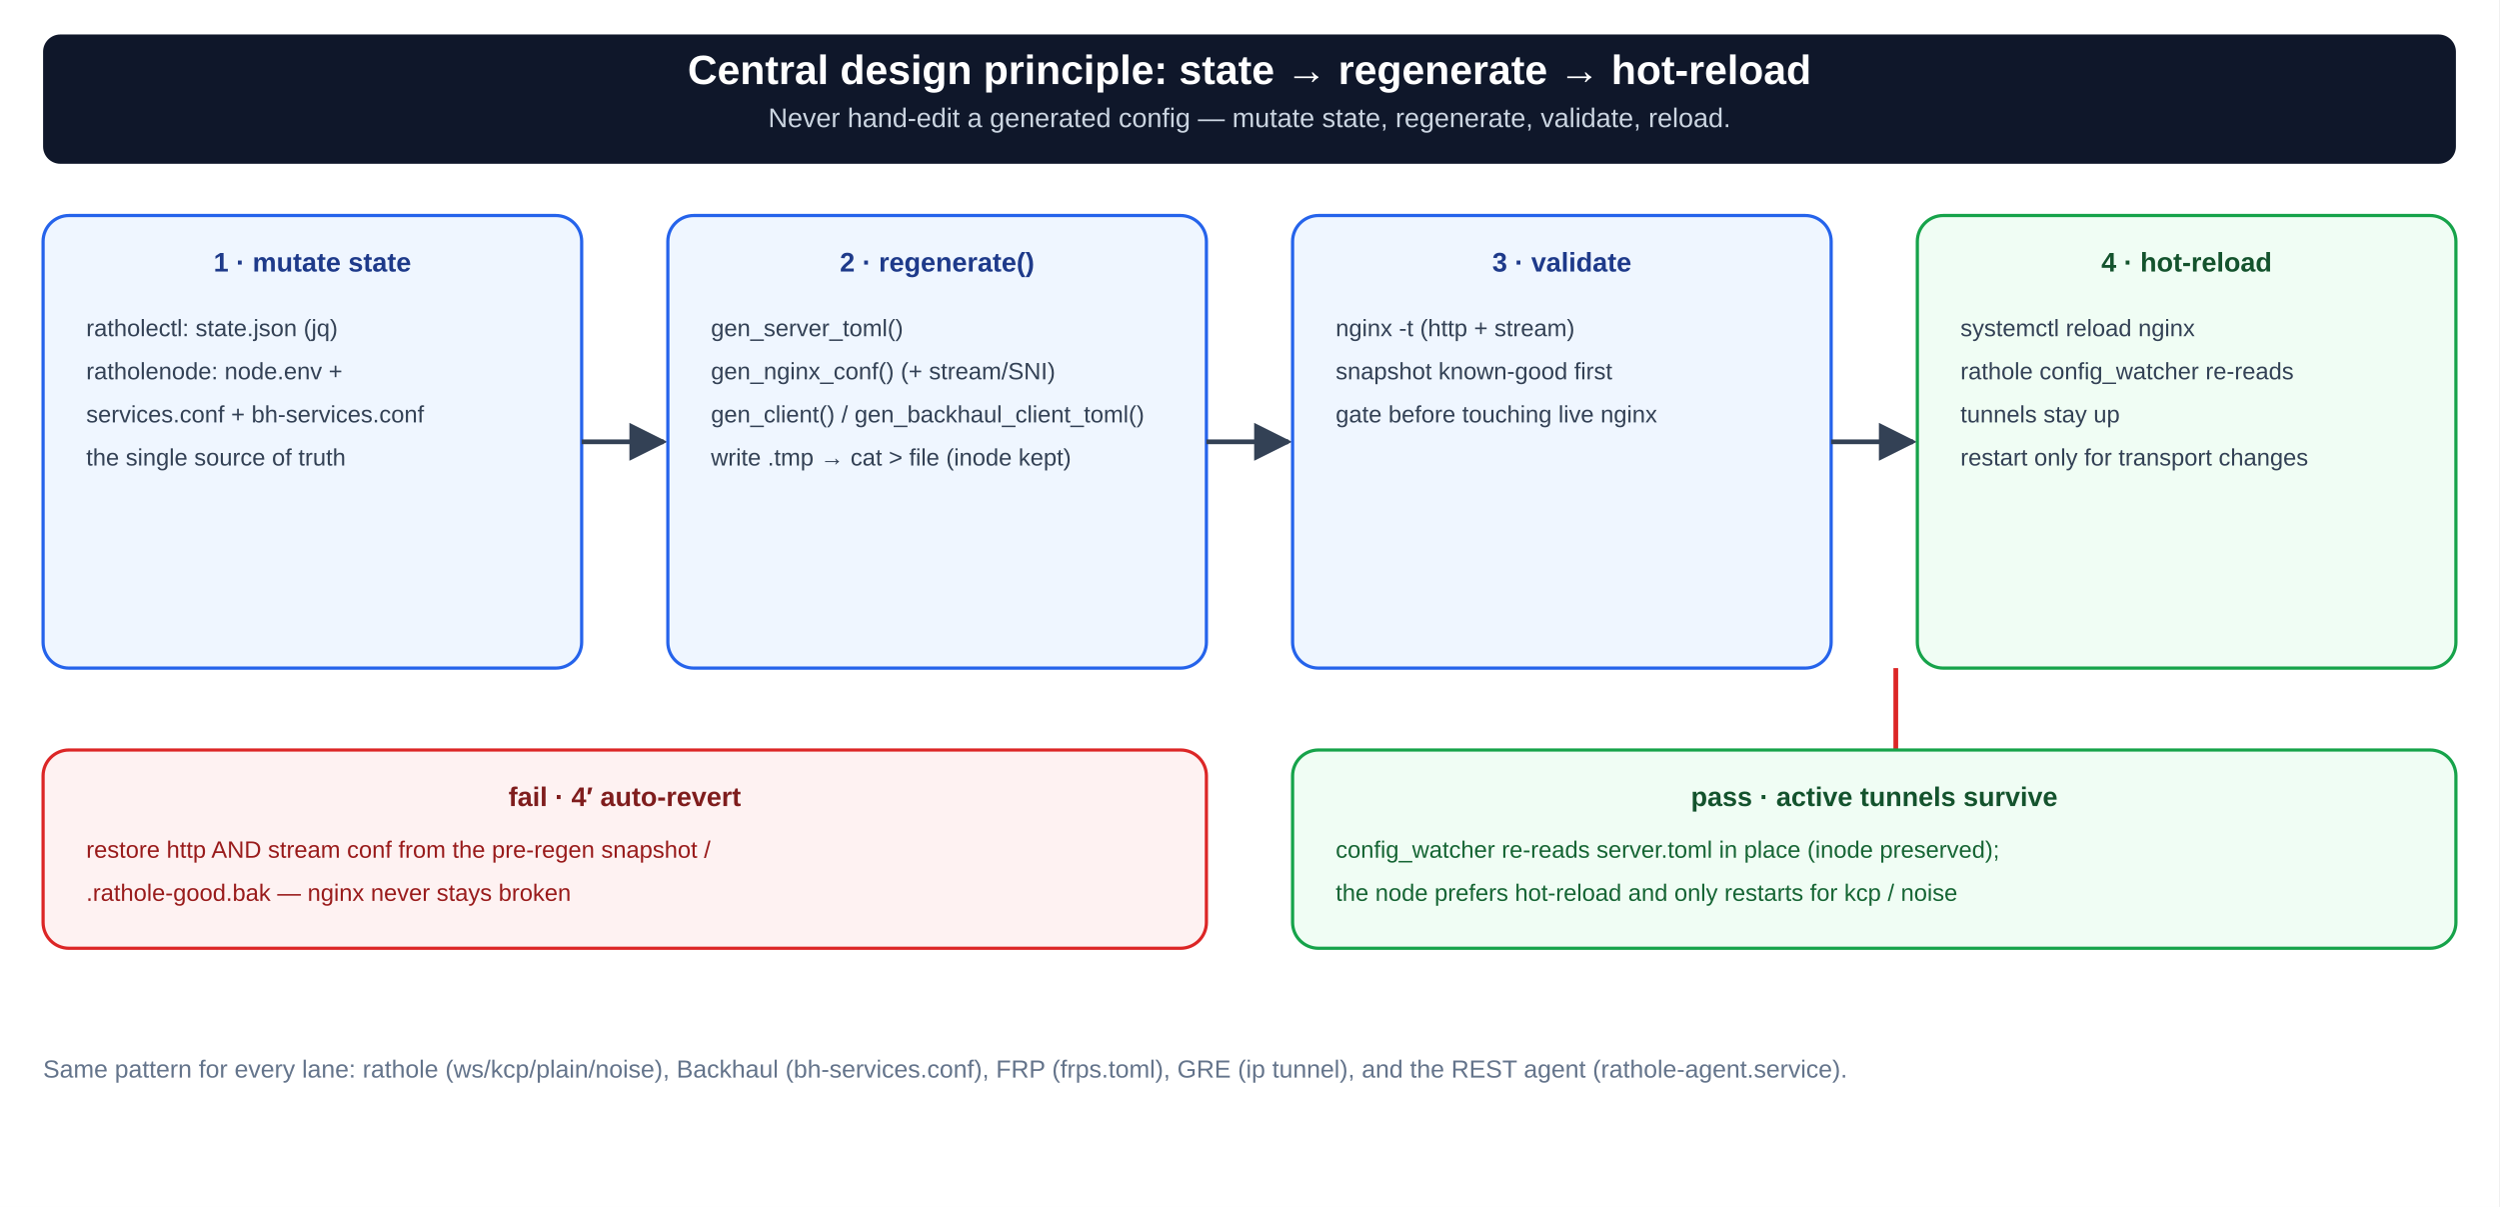
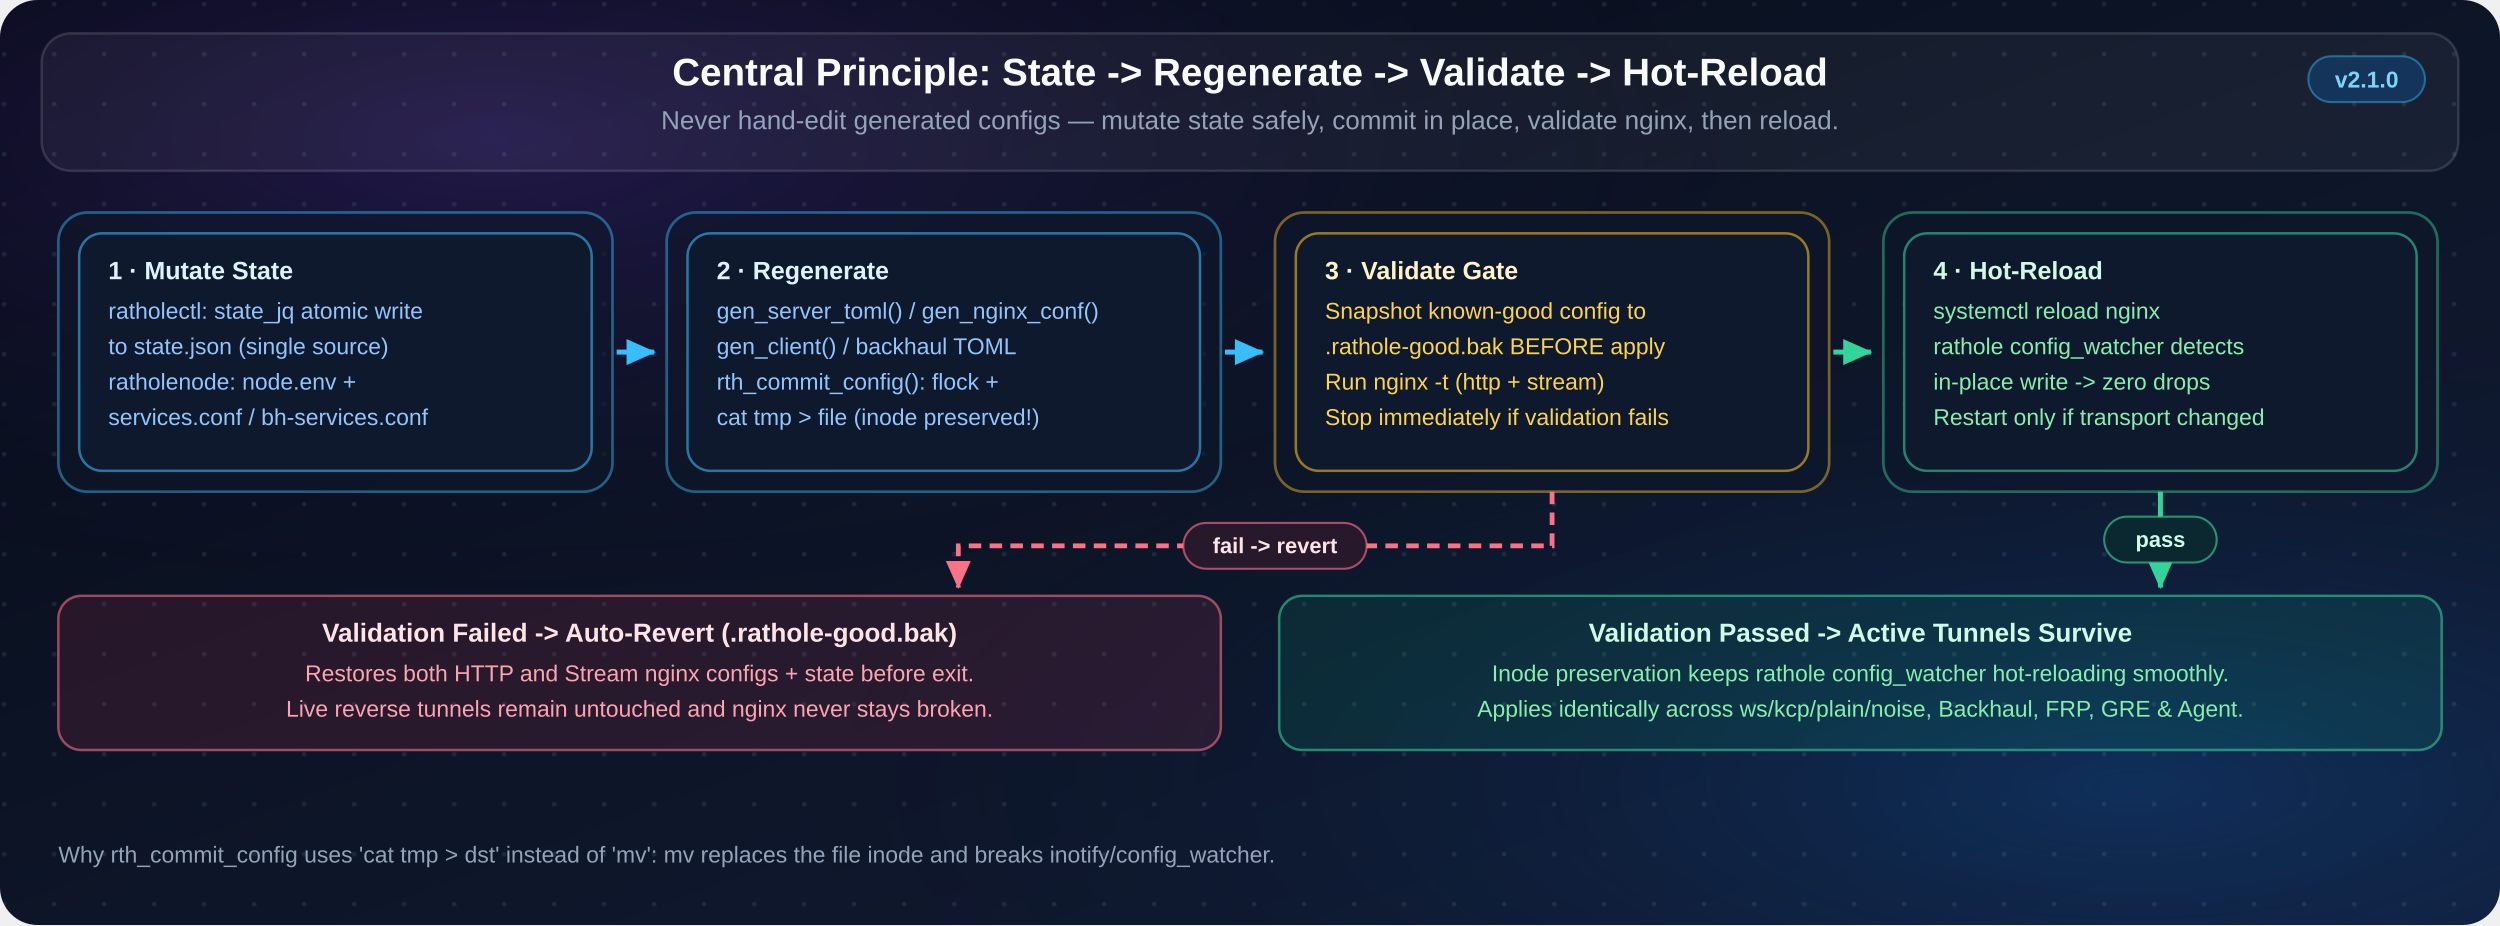
- <svg xmlns="http://www.w3.org/2000/svg" viewBox="0 0 1160 560" font-family="Segoe UI, Arial, sans-serif">
+ <svg xmlns="http://www.w3.org/2000/svg" viewBox="0 0 1200 444" width="1200" height="444" font-family="Segoe UI, system-ui, -apple-system, Arial, sans-serif">
  <defs>
-     <marker id="arr" viewBox="0 0 10 10" refX="9" refY="5" markerWidth="8" markerHeight="8" orient="auto-start-reverse">
-       <path d="M0,0 L10,5 L0,10 z" fill="#334155" />
+     <linearGradient id="bgGrad" x1="0%" y1="0%" x2="100%" y2="100%">
+       <stop offset="0%" stop-color="#060b16" />
+       <stop offset="52%" stop-color="#0d1528" />
+       <stop offset="100%" stop-color="#121c36" />
+     </linearGradient>
+     <radialGradient id="orbA" cx="20%" cy="15%" r="55%">
+       <stop offset="0%" stop-color="rgba(124,58,237,0.22)" />
+       <stop offset="100%" stop-color="rgba(0,0,0,0)" />
+     </radialGradient>
+     <radialGradient id="orbB" cx="85%" cy="85%" r="55%">
+       <stop offset="0%" stop-color="rgba(10,132,255,0.20)" />
+       <stop offset="100%" stop-color="rgba(0,0,0,0)" />
+     </radialGradient>
+     <pattern id="dotGrid" width="24" height="24" patternUnits="userSpaceOnUse">
+       <circle cx="2" cy="2" r="1.15" fill="rgba(148,163,184,0.13)" />
+     </pattern>
+     <marker id="arr" viewBox="0 0 10 10" refX="8.5" refY="5" markerWidth="6.5" markerHeight="6.5" orient="auto">
+       <path d="M0,1 L9,5 L0,9 z" fill="#38bdf8" />
    </marker>
-     <marker id="arrU" viewBox="0 0 10 10" refX="9" refY="5" markerWidth="8" markerHeight="8" orient="auto-start-reverse">
-       <path d="M0,0 L10,5 L0,10 z" fill="#9333ea" />
+     <marker id="arrV" viewBox="0 0 10 10" refX="8.5" refY="5" markerWidth="6.5" markerHeight="6.5" orient="auto">
+       <path d="M0,1 L9,5 L0,9 z" fill="#a78bfa" />
    </marker>
-     <marker id="arrB" viewBox="0 0 10 10" refX="9" refY="5" markerWidth="8" markerHeight="8" orient="auto-start-reverse">
-       <path d="M0,0 L10,5 L0,10 z" fill="#0284c7" />
+     <marker id="arrG" viewBox="0 0 10 10" refX="8.5" refY="5" markerWidth="6.5" markerHeight="6.5" orient="auto">
+       <path d="M0,1 L9,5 L0,9 z" fill="#34d399" />
+     </marker>
+     <marker id="arrR" viewBox="0 0 10 10" refX="8.5" refY="5" markerWidth="6.5" markerHeight="6.5" orient="auto">
+       <path d="M0,1 L9,5 L0,9 z" fill="#fb7185" />
+     </marker>
+     <marker id="arrN" viewBox="0 0 10 10" refX="8.5" refY="5" markerWidth="6.5" markerHeight="6.5" orient="auto">
+       <path d="M0,1 L9,5 L0,9 z" fill="#64748b" />
    </marker>
  </defs>
-   <rect x="0" y="0" width="1160" height="560" fill="#ffffff" />
-   <rect x="20" y="16" width="1120" height="60" rx="8" fill="#0f172a" />
-   <text x="580" y="39" text-anchor="middle" fill="#ffffff" font-size="19" font-weight="bold">Central design principle: state → regenerate → hot-reload</text>
-   <text x="580" y="59" text-anchor="middle" fill="#cbd5e1" font-size="12.5">Never hand-edit a generated config — mutate state, regenerate, validate, reload.</text>
-   <rect x="20" y="100" width="250" height="210" rx="12" fill="#eff6ff" stroke="#2563eb" stroke-width="1.5" />
-   <text x="145" y="126" text-anchor="middle" font-size="12.5" font-weight="bold" fill="#1e3a8a">1 · mutate state</text>
-   <text x="40" y="156" text-anchor="start" font-size="11" fill="#334155">ratholectl: state.json (jq)</text>
-   <text x="40" y="176" text-anchor="start" font-size="11" fill="#334155">ratholenode: node.env +</text>
-   <text x="40" y="196" text-anchor="start" font-size="11" fill="#334155">services.conf + bh-services.conf</text>
-   <text x="40" y="216" text-anchor="start" font-size="11" fill="#334155">the single source of truth</text>
-   <line x1="270" y1="205" x2="308" y2="205" stroke="#334155" stroke-width="2.2" marker-end="url(#arr)" />
-   <rect x="310" y="100" width="250" height="210" rx="12" fill="#eff6ff" stroke="#2563eb" stroke-width="1.5" />
-   <text x="435" y="126" text-anchor="middle" font-size="12.5" font-weight="bold" fill="#1e3a8a">2 · regenerate()</text>
-   <text x="330" y="156" text-anchor="start" font-size="11" fill="#334155">gen_server_toml()</text>
-   <text x="330" y="176" text-anchor="start" font-size="11" fill="#334155">gen_nginx_conf() (+ stream/SNI)</text>
-   <text x="330" y="196" text-anchor="start" font-size="11" fill="#334155">gen_client() / gen_backhaul_client_toml()</text>
-   <text x="330" y="216" text-anchor="start" font-size="11" fill="#334155">write .tmp → cat &gt; file (inode kept)</text>
-   <line x1="560" y1="205" x2="598" y2="205" stroke="#334155" stroke-width="2.2" marker-end="url(#arr)" />
-   <rect x="600" y="100" width="250" height="210" rx="12" fill="#eff6ff" stroke="#2563eb" stroke-width="1.5" />
-   <text x="725" y="126" text-anchor="middle" font-size="12.5" font-weight="bold" fill="#1e3a8a">3 · validate</text>
-   <text x="620" y="156" text-anchor="start" font-size="11" fill="#334155">nginx -t (http + stream)</text>
-   <text x="620" y="176" text-anchor="start" font-size="11" fill="#334155">snapshot known-good first</text>
-   <text x="620" y="196" text-anchor="start" font-size="11" fill="#334155">gate before touching live nginx</text>
-   <line x1="850" y1="205" x2="888" y2="205" stroke="#334155" stroke-width="2.2" marker-end="url(#arr)" />
-   <rect x="890" y="100" width="250" height="210" rx="12" fill="#f0fdf4" stroke="#16a34a" stroke-width="1.5" />
-   <text x="1015" y="126" text-anchor="middle" font-size="12.5" font-weight="bold" fill="#14532d">4 · hot-reload</text>
-   <text x="910" y="156" text-anchor="start" font-size="11" fill="#334155">systemctl reload nginx</text>
-   <text x="910" y="176" text-anchor="start" font-size="11" fill="#334155">rathole config_watcher re-reads</text>
-   <text x="910" y="196" text-anchor="start" font-size="11" fill="#334155">tunnels stay up</text>
-   <text x="910" y="216" text-anchor="start" font-size="11" fill="#334155">restart only for transport changes</text>
-   <line x1="880" y1="310" x2="880" y2="366" stroke="#dc2626" stroke-width="2.2" marker-end="url(#arr)" />
-   <rect x="20" y="348" width="540" height="92" rx="12" fill="#fef2f2" stroke="#dc2626" stroke-width="1.5" />
-   <text x="290" y="374" text-anchor="middle" font-size="12.5" font-weight="bold" fill="#7f1d1d">fail · 4′ auto-revert</text>
-   <text x="40" y="398" text-anchor="start" font-size="11" fill="#991b1b">restore http AND stream conf from the pre-regen snapshot /</text>
-   <text x="40" y="418" text-anchor="start" font-size="11" fill="#991b1b">.rathole-good.bak — nginx never stays broken</text>
-   <rect x="600" y="348" width="540" height="92" rx="12" fill="#f0fdf4" stroke="#16a34a" stroke-width="1.5" />
-   <text x="870" y="374" text-anchor="middle" font-size="12.5" font-weight="bold" fill="#14532d">pass · active tunnels survive</text>
-   <text x="620" y="398" text-anchor="start" font-size="11" fill="#166534">config_watcher re-reads server.toml in place (inode preserved);</text>
-   <text x="620" y="418" text-anchor="start" font-size="11" fill="#166534">the node prefers hot-reload and only restarts for kcp / noise</text>
-   <text x="20" y="500" text-anchor="start" font-size="11.5" fill="#64748b">Same pattern for every lane: rathole (ws/kcp/plain/noise), Backhaul (bh-services.conf), FRP (frps.toml), GRE (ip tunnel), and the REST agent (rathole-agent.service).</text>
+   <rect x="0" y="0" width="1200" height="444" rx="18" fill="url(#bgGrad)" />
+   <rect x="0" y="0" width="1200" height="444" rx="18" fill="url(#orbA)" />
+   <rect x="0" y="0" width="1200" height="444" rx="18" fill="url(#orbB)" />
+   <rect x="0" y="0" width="1200" height="444" rx="18" fill="url(#dotGrid)" />
+   <rect x="20" y="16" width="1160" height="66" rx="14" fill="rgba(255,255,255,0.05)" stroke="rgba(255,255,255,0.13)" stroke-width="1.2" />
+   <text x="600.0" y="41" text-anchor="middle" fill="#f8fafc" font-size="18.5" font-weight="700">Central Principle: State -&gt; Regenerate -&gt; Validate -&gt; Hot-Reload</text>
+   <text x="600.0" y="62" text-anchor="middle" fill="#94a3b8" font-size="12.5">Never hand-edit generated configs — mutate state safely, commit in place, validate nginx, then reload.</text>
+   <rect x="1108" y="27" width="56" height="22" rx="11" fill="rgba(10,132,255,0.20)" stroke="rgba(56,189,248,0.45)" stroke-width="1" />
+   <text x="1136" y="42" text-anchor="middle" fill="#7dd3fc" font-size="11" font-weight="700">v2.1.0</text>
+   <rect x="28" y="102" width="266" height="134" rx="14" fill="rgba(15,23,42,0.58)" stroke="#38bdf8" stroke-opacity="0.45" stroke-width="1.3" />
+   <rect x="38" y="112" width="246" height="114" rx="11" fill="#0f192e" stroke="#38bdf8" stroke-opacity="0.58" stroke-width="1.2" />
+   <text x="52" y="134" text-anchor="start" font-size="12" font-weight="700" fill="#e0f2fe">1 · Mutate State</text>
+   <text x="52" y="153" text-anchor="start" font-size="11" fill="#93c5fd">ratholectl: state_jq atomic write</text>
+   <text x="52" y="170" text-anchor="start" font-size="11" fill="#93c5fd">to state.json (single source)</text>
+   <text x="52" y="187" text-anchor="start" font-size="11" fill="#93c5fd">ratholenode: node.env +</text>
+   <text x="52" y="204" text-anchor="start" font-size="11" fill="#93c5fd">services.conf / bh-services.conf</text>
+   <line x1="296" y1="169" x2="314" y2="169" stroke="#38bdf8" stroke-width="2.4" marker-end="url(#arr)" />
+   <rect x="320" y="102" width="266" height="134" rx="14" fill="rgba(15,23,42,0.58)" stroke="#38bdf8" stroke-opacity="0.45" stroke-width="1.3" />
+   <rect x="330" y="112" width="246" height="114" rx="11" fill="#0f192e" stroke="#38bdf8" stroke-opacity="0.58" stroke-width="1.2" />
+   <text x="344" y="134" text-anchor="start" font-size="12" font-weight="700" fill="#e0f2fe">2 · Regenerate</text>
+   <text x="344" y="153" text-anchor="start" font-size="11" fill="#93c5fd">gen_server_toml() / gen_nginx_conf()</text>
+   <text x="344" y="170" text-anchor="start" font-size="11" fill="#93c5fd">gen_client() / backhaul TOML</text>
+   <text x="344" y="187" text-anchor="start" font-size="11" fill="#93c5fd">rth_commit_config(): flock +</text>
+   <text x="344" y="204" text-anchor="start" font-size="11" fill="#93c5fd">cat tmp &gt; file (inode preserved!)</text>
+   <line x1="588" y1="169" x2="606" y2="169" stroke="#38bdf8" stroke-width="2.4" marker-end="url(#arr)" />
+   <rect x="612" y="102" width="266" height="134" rx="14" fill="rgba(15,23,42,0.58)" stroke="#fbbf24" stroke-opacity="0.45" stroke-width="1.3" />
+   <rect x="622" y="112" width="246" height="114" rx="11" fill="#0f192e" stroke="#fbbf24" stroke-opacity="0.58" stroke-width="1.2" />
+   <text x="636" y="134" text-anchor="start" font-size="12" font-weight="700" fill="#fef3c7">3 · Validate Gate</text>
+   <text x="636" y="153" text-anchor="start" font-size="11" fill="#fcd34d">Snapshot known-good config to</text>
+   <text x="636" y="170" text-anchor="start" font-size="11" fill="#fcd34d">.rathole-good.bak BEFORE apply</text>
+   <text x="636" y="187" text-anchor="start" font-size="11" fill="#fcd34d">Run nginx -t (http + stream)</text>
+   <text x="636" y="204" text-anchor="start" font-size="11" fill="#fcd34d">Stop immediately if validation fails</text>
+   <line x1="880" y1="169" x2="898" y2="169" stroke="#34d399" stroke-width="2.4" marker-end="url(#arrG)" />
+   <rect x="904" y="102" width="266" height="134" rx="14" fill="rgba(15,23,42,0.58)" stroke="#34d399" stroke-opacity="0.45" stroke-width="1.3" />
+   <rect x="914" y="112" width="246" height="114" rx="11" fill="#0f192e" stroke="#34d399" stroke-opacity="0.58" stroke-width="1.2" />
+   <text x="928" y="134" text-anchor="start" font-size="12" font-weight="700" fill="#d1fae5">4 · Hot-Reload</text>
+   <text x="928" y="153" text-anchor="start" font-size="11" fill="#86efac">systemctl reload nginx</text>
+   <text x="928" y="170" text-anchor="start" font-size="11" fill="#86efac">rathole config_watcher detects</text>
+   <text x="928" y="187" text-anchor="start" font-size="11" fill="#86efac">in-place write -&gt; zero drops</text>
+   <text x="928" y="204" text-anchor="start" font-size="11" fill="#86efac">Restart only if transport changed</text>
+   <rect x="28" y="286" width="558" height="74" rx="11" fill="rgba(244,63,94,0.12)" stroke="#fb7185" stroke-opacity="0.58" stroke-width="1.2" />
+   <text x="307.0" y="308" text-anchor="middle" font-size="12.5" font-weight="700" fill="#ffe4e6">Validation Failed -&gt; Auto-Revert (.rathole-good.bak)</text>
+   <text x="307.0" y="327" text-anchor="middle" font-size="11" fill="#fda4af">Restores both HTTP and Stream nginx configs + state before exit.</text>
+   <text x="307.0" y="344" text-anchor="middle" font-size="11" fill="#fda4af">Live reverse tunnels remain untouched and nginx never stays broken.</text>
+   <rect x="614" y="286" width="558" height="74" rx="11" fill="rgba(16,185,129,0.12)" stroke="#34d399" stroke-opacity="0.58" stroke-width="1.2" />
+   <text x="893.0" y="308" text-anchor="middle" font-size="12.5" font-weight="700" fill="#d1fae5">Validation Passed -&gt; Active Tunnels Survive</text>
+   <text x="893.0" y="327" text-anchor="middle" font-size="11" fill="#86efac">Inode preservation keeps rathole config_watcher hot-reloading smoothly.</text>
+   <text x="893.0" y="344" text-anchor="middle" font-size="11" fill="#86efac">Applies identically across ws/kcp/plain/noise, Backhaul, FRP, GRE &amp; Agent.</text>
+   <path d="M 745.0 236 L 745.0 262 L 460 262 L 460 282" fill="none" stroke="#fb7185" stroke-width="2.3" stroke-dasharray="6 4" marker-end="url(#arrR)" />
+   <rect x="568.0" y="251.0" width="88" height="22" rx="11.0" fill="#0b1324" stroke="#fb7185" stroke-opacity="0.65" stroke-width="1" />
+   <rect x="568.0" y="251.0" width="88" height="22" rx="11.0" fill="rgba(244,63,94,0.12)" />
+   <text x="612" y="265.5" text-anchor="middle" font-size="10.5" font-weight="700" fill="#ffe4e6">fail -&gt; revert</text>
+   <line x1="1037.0" y1="236" x2="1037.0" y2="282" stroke="#34d399" stroke-width="2.4" marker-end="url(#arrG)" />
+   <rect x="1010.0" y="248.0" width="54" height="22" rx="11.0" fill="#0b1324" stroke="#34d399" stroke-opacity="0.65" stroke-width="1" />
+   <rect x="1010.0" y="248.0" width="54" height="22" rx="11.0" fill="rgba(16,185,129,0.12)" />
+   <text x="1037.0" y="262.5" text-anchor="middle" font-size="10.5" font-weight="700" fill="#d1fae5">pass</text>
+   <text x="28" y="414" text-anchor="start" font-size="11" font-weight="500" fill="#94a3b8">Why rth_commit_config uses 'cat tmp &gt; dst' instead of 'mv': mv replaces the file inode and breaks inotify/config_watcher.</text>
</svg>
